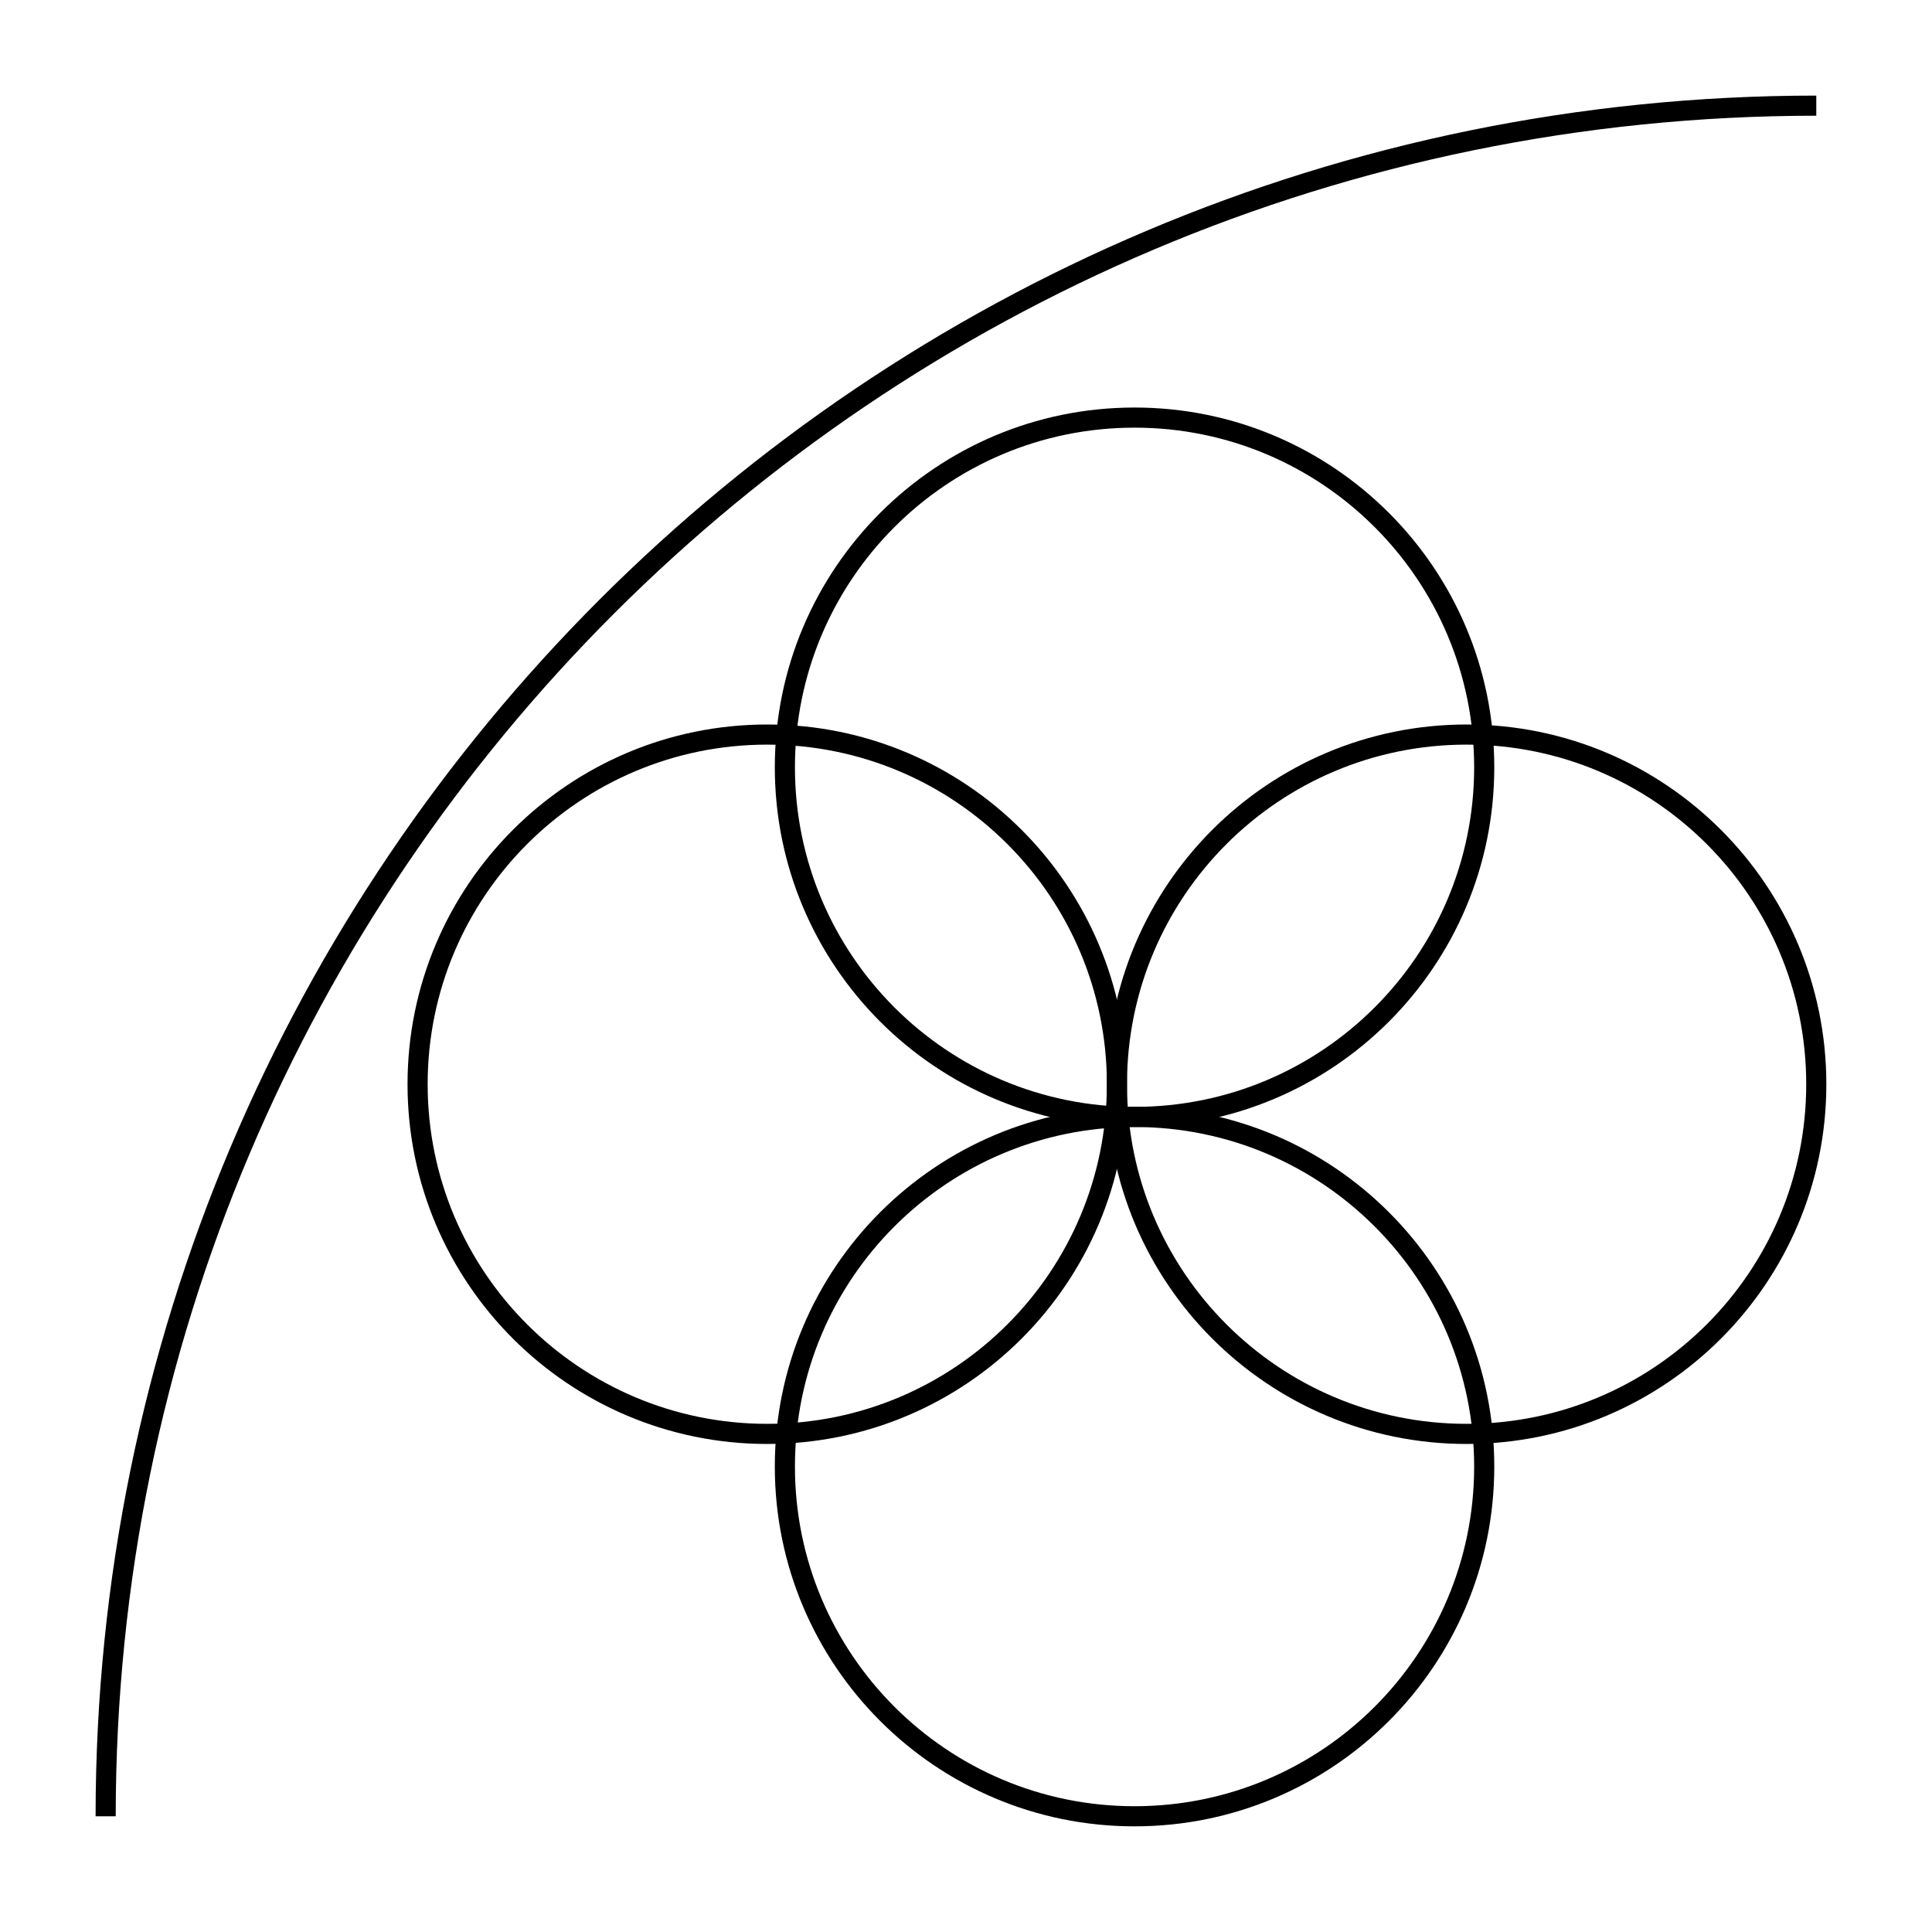
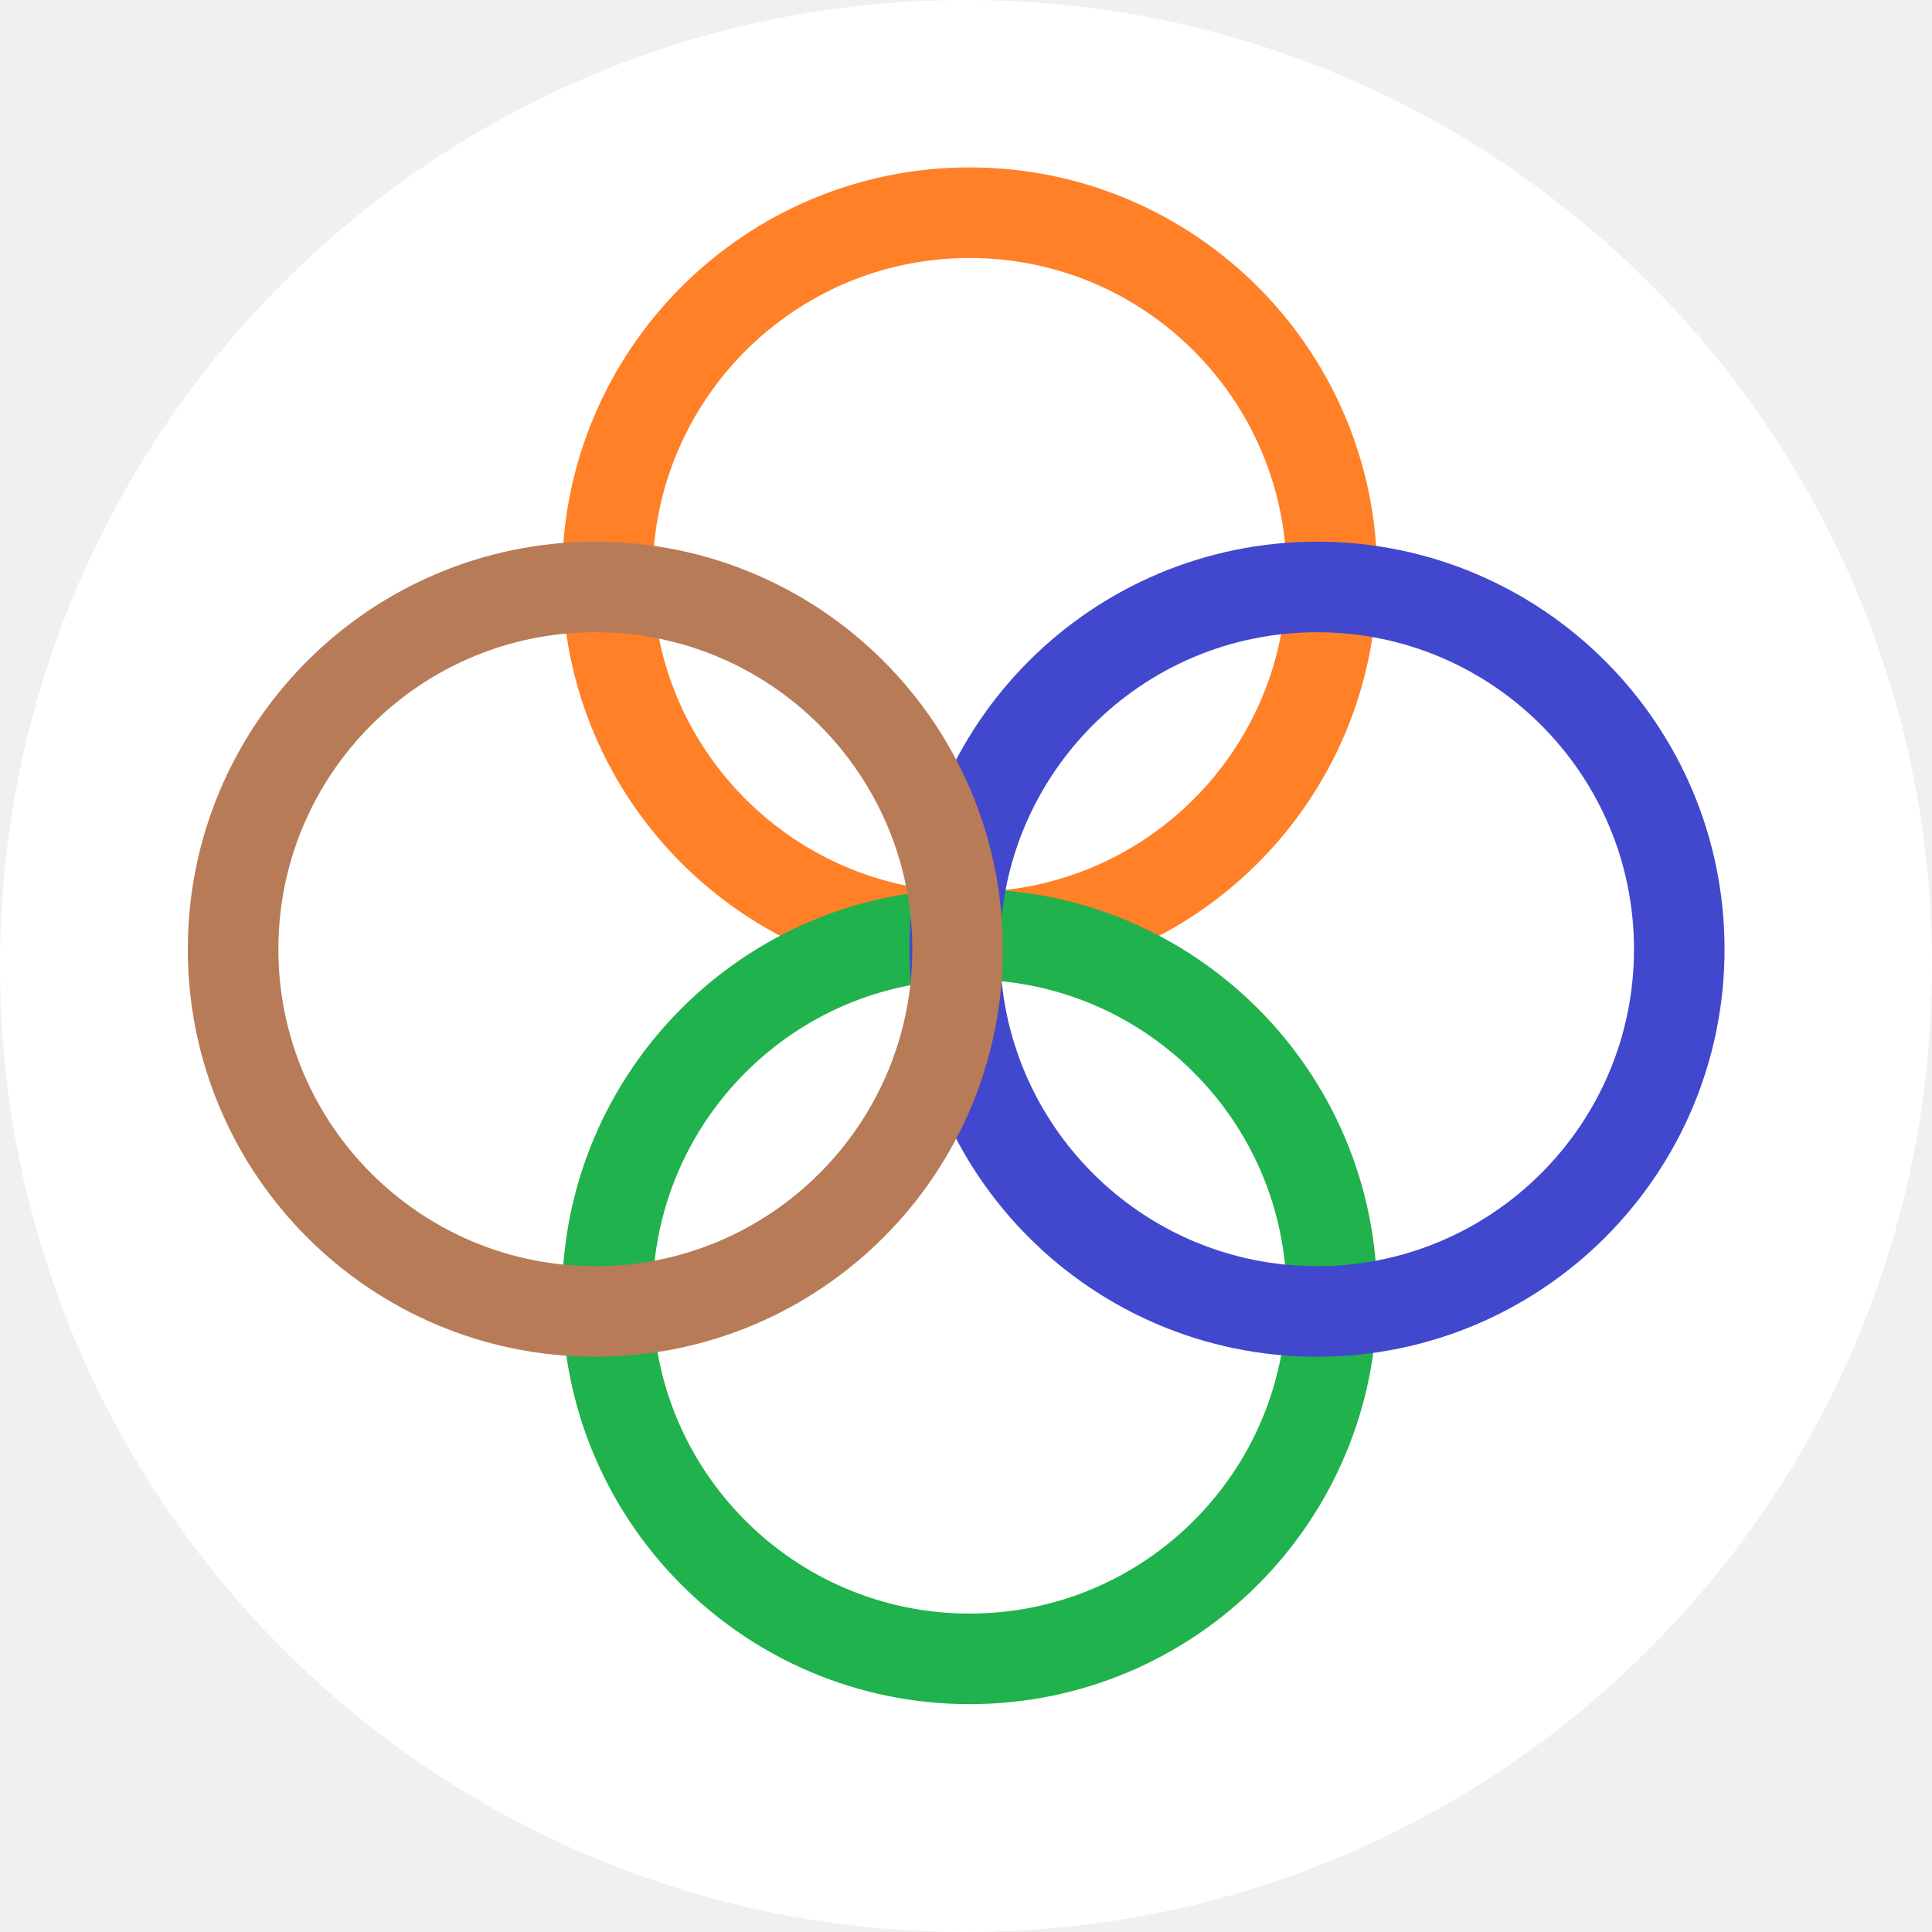
- <svg xmlns="http://www.w3.org/2000/svg" version="1.1" width="384px" height="384px" viewBox="0 0 384.0 384.0">
-   <defs>
-     <clipPath id="i0">
-       <path d="M384,0 L384,384 L0,384 L0,0 L384,0 Z" />
-     </clipPath>
-     <clipPath id="i1">
-       <path d="M71.5,0 C110.988,0 143,32.012 143,71.5 C143,110.988 110.988,143 71.5,143 C32.012,143 0,110.988 0,71.5 C0,32.012 32.012,0 71.5,0 Z" />
-     </clipPath>
-   </defs>
-   <rect x="0px" y="0px" width="384px" height="384px" fill="#FFFFFF" />
-   <g clip-path="url(#i0)">
-     <g transform="translate(21.0 21.0)">
-       <path d="M340,0 C152.223,0 0,152.223 0,340" stroke="#000000" stroke-width="4" fill="none" stroke-miterlimit="10" />
-       <g transform="translate(133.0 60.0)">
-         <g clip-path="url(#i1)">
-           <path d="M71.5,143 C110.988,143 143,110.988 143,71.5 C143,32.012 110.988,0 71.5,0 C32.012,0 0,32.012 0,71.5 C0,110.988 32.012,143 71.5,143 Z" stroke="#000000" stroke-width="8" fill="none" stroke-miterlimit="5" />
-         </g>
-       </g>
-       <g transform="translate(133.0 199.0)">
-         <g clip-path="url(#i1)">
-           <path d="M71.5,143 C110.988,143 143,110.988 143,71.5 C143,32.012 110.988,0 71.5,0 C32.012,0 0,32.012 0,71.5 C0,110.988 32.012,143 71.5,143 Z" stroke="#000000" stroke-width="8" fill="none" stroke-miterlimit="5" />
-         </g>
-       </g>
-       <g transform="translate(60.0 123.0)">
-         <g clip-path="url(#i1)">
-           <path d="M71.5,143 C110.988,143 143,110.988 143,71.5 C143,32.012 110.988,0 71.5,0 C32.012,0 0,32.012 0,71.5 C0,110.988 32.012,143 71.5,143 Z" stroke="#000000" stroke-width="8" fill="none" stroke-miterlimit="5" />
-         </g>
-       </g>
-       <g transform="translate(199.0 123.0)">
-         <g clip-path="url(#i1)">
-           <path d="M71.5,143 C110.988,143 143,110.988 143,71.5 C143,32.012 110.988,0 71.5,0 C32.012,0 0,32.012 0,71.5 C0,110.988 32.012,143 71.5,143 Z" stroke="#000000" stroke-width="8" fill="none" stroke-miterlimit="5" />
-         </g>
-       </g>
+ <svg xmlns="http://www.w3.org/2000/svg" width="32px" height="32px" viewBox="0 0 32 32" version="1.1">
+   <g id="Favicon" stroke="none" stroke-width="1" fill="none" fill-rule="evenodd">
+     <g id="Android-1024-Square">
+       <rect id="Rectangle" fill="#FFFFFF" fill-rule="nonzero" x="0" y="0" width="32" height="32" rx="16" />
+       <circle id="Oval" stroke="#FF8027" stroke-width="1.5" cx="16.06" cy="9.523" r="6" />
+       <circle id="Oval" stroke="#20B24C" stroke-width="1.5" cx="16.06" cy="21.476" r="6" />
+       <circle id="Oval" stroke="#4148CD" stroke-width="1.5" transform="translate(21.81402, 15.72192) rotate(90) translate(-21.81402, -15.72192) " cx="21.814" cy="15.722" r="6" />
+       <circle id="Oval" stroke="#B77B58" stroke-width="1.5" transform="translate(9.860841, 15.72189) rotate(90) translate(-9.860841, -15.72189) " cx="9.861" cy="15.722" r="6" />
    </g>
  </g>
</svg>
